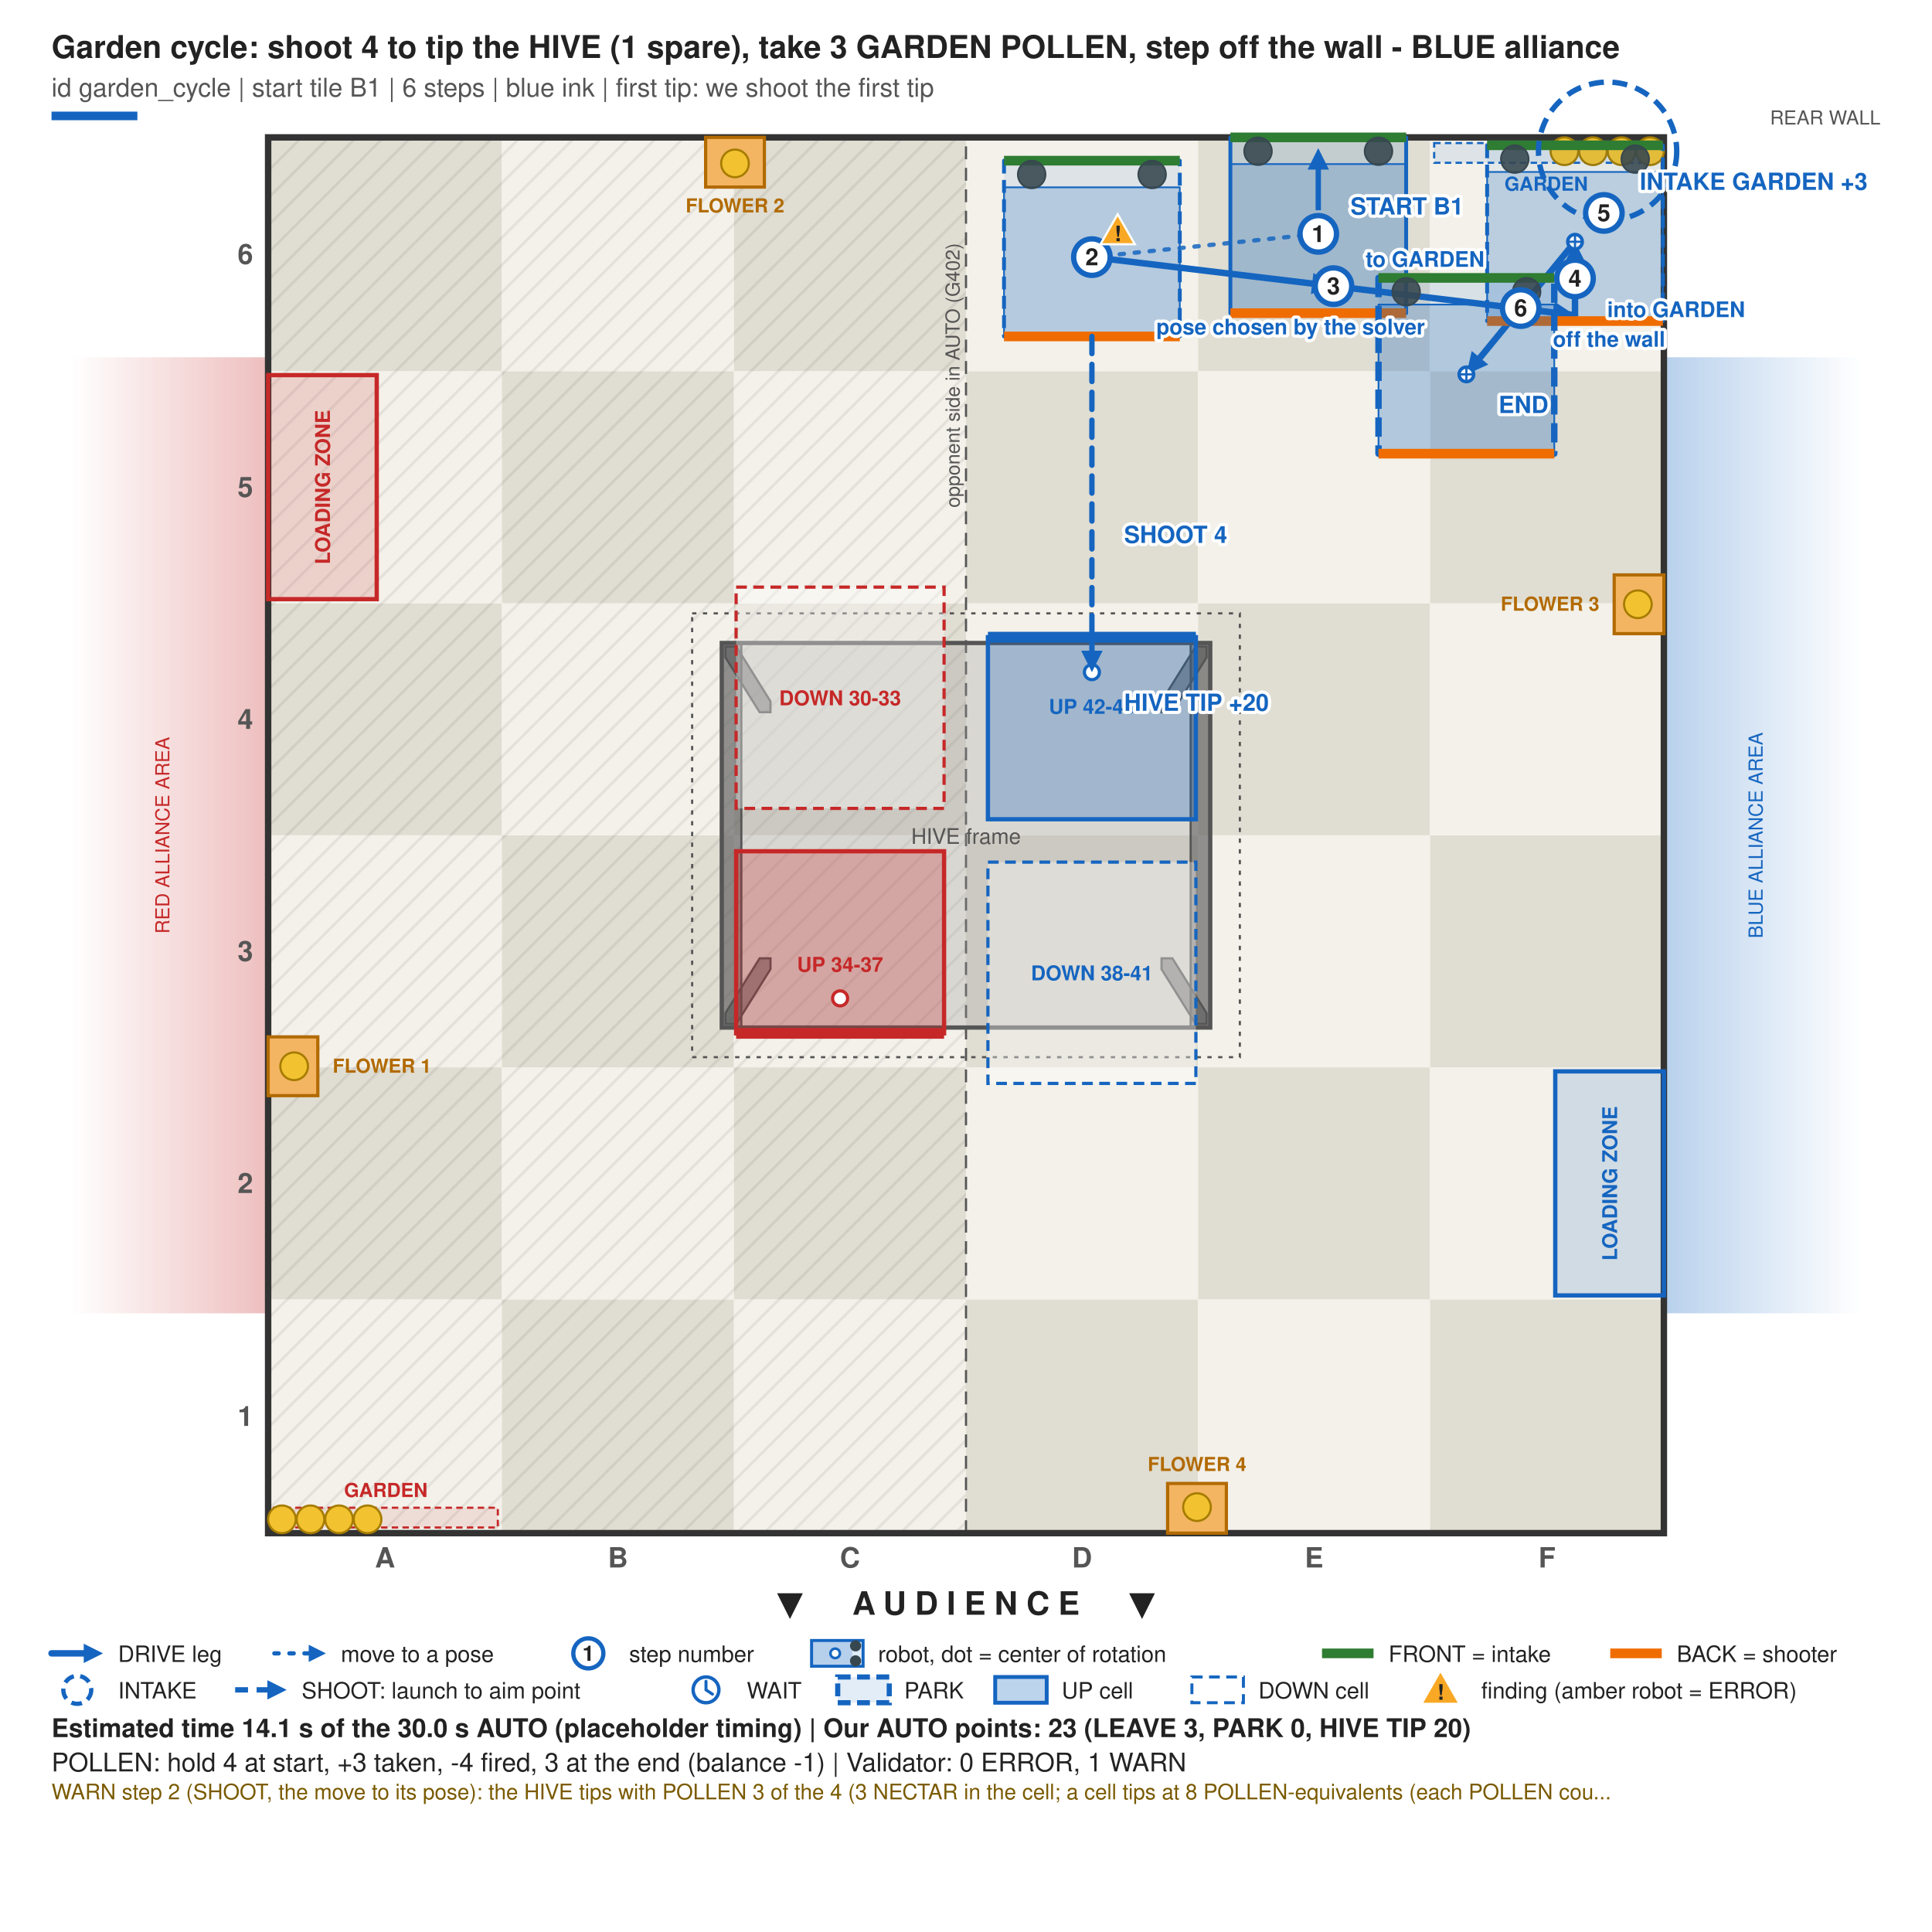
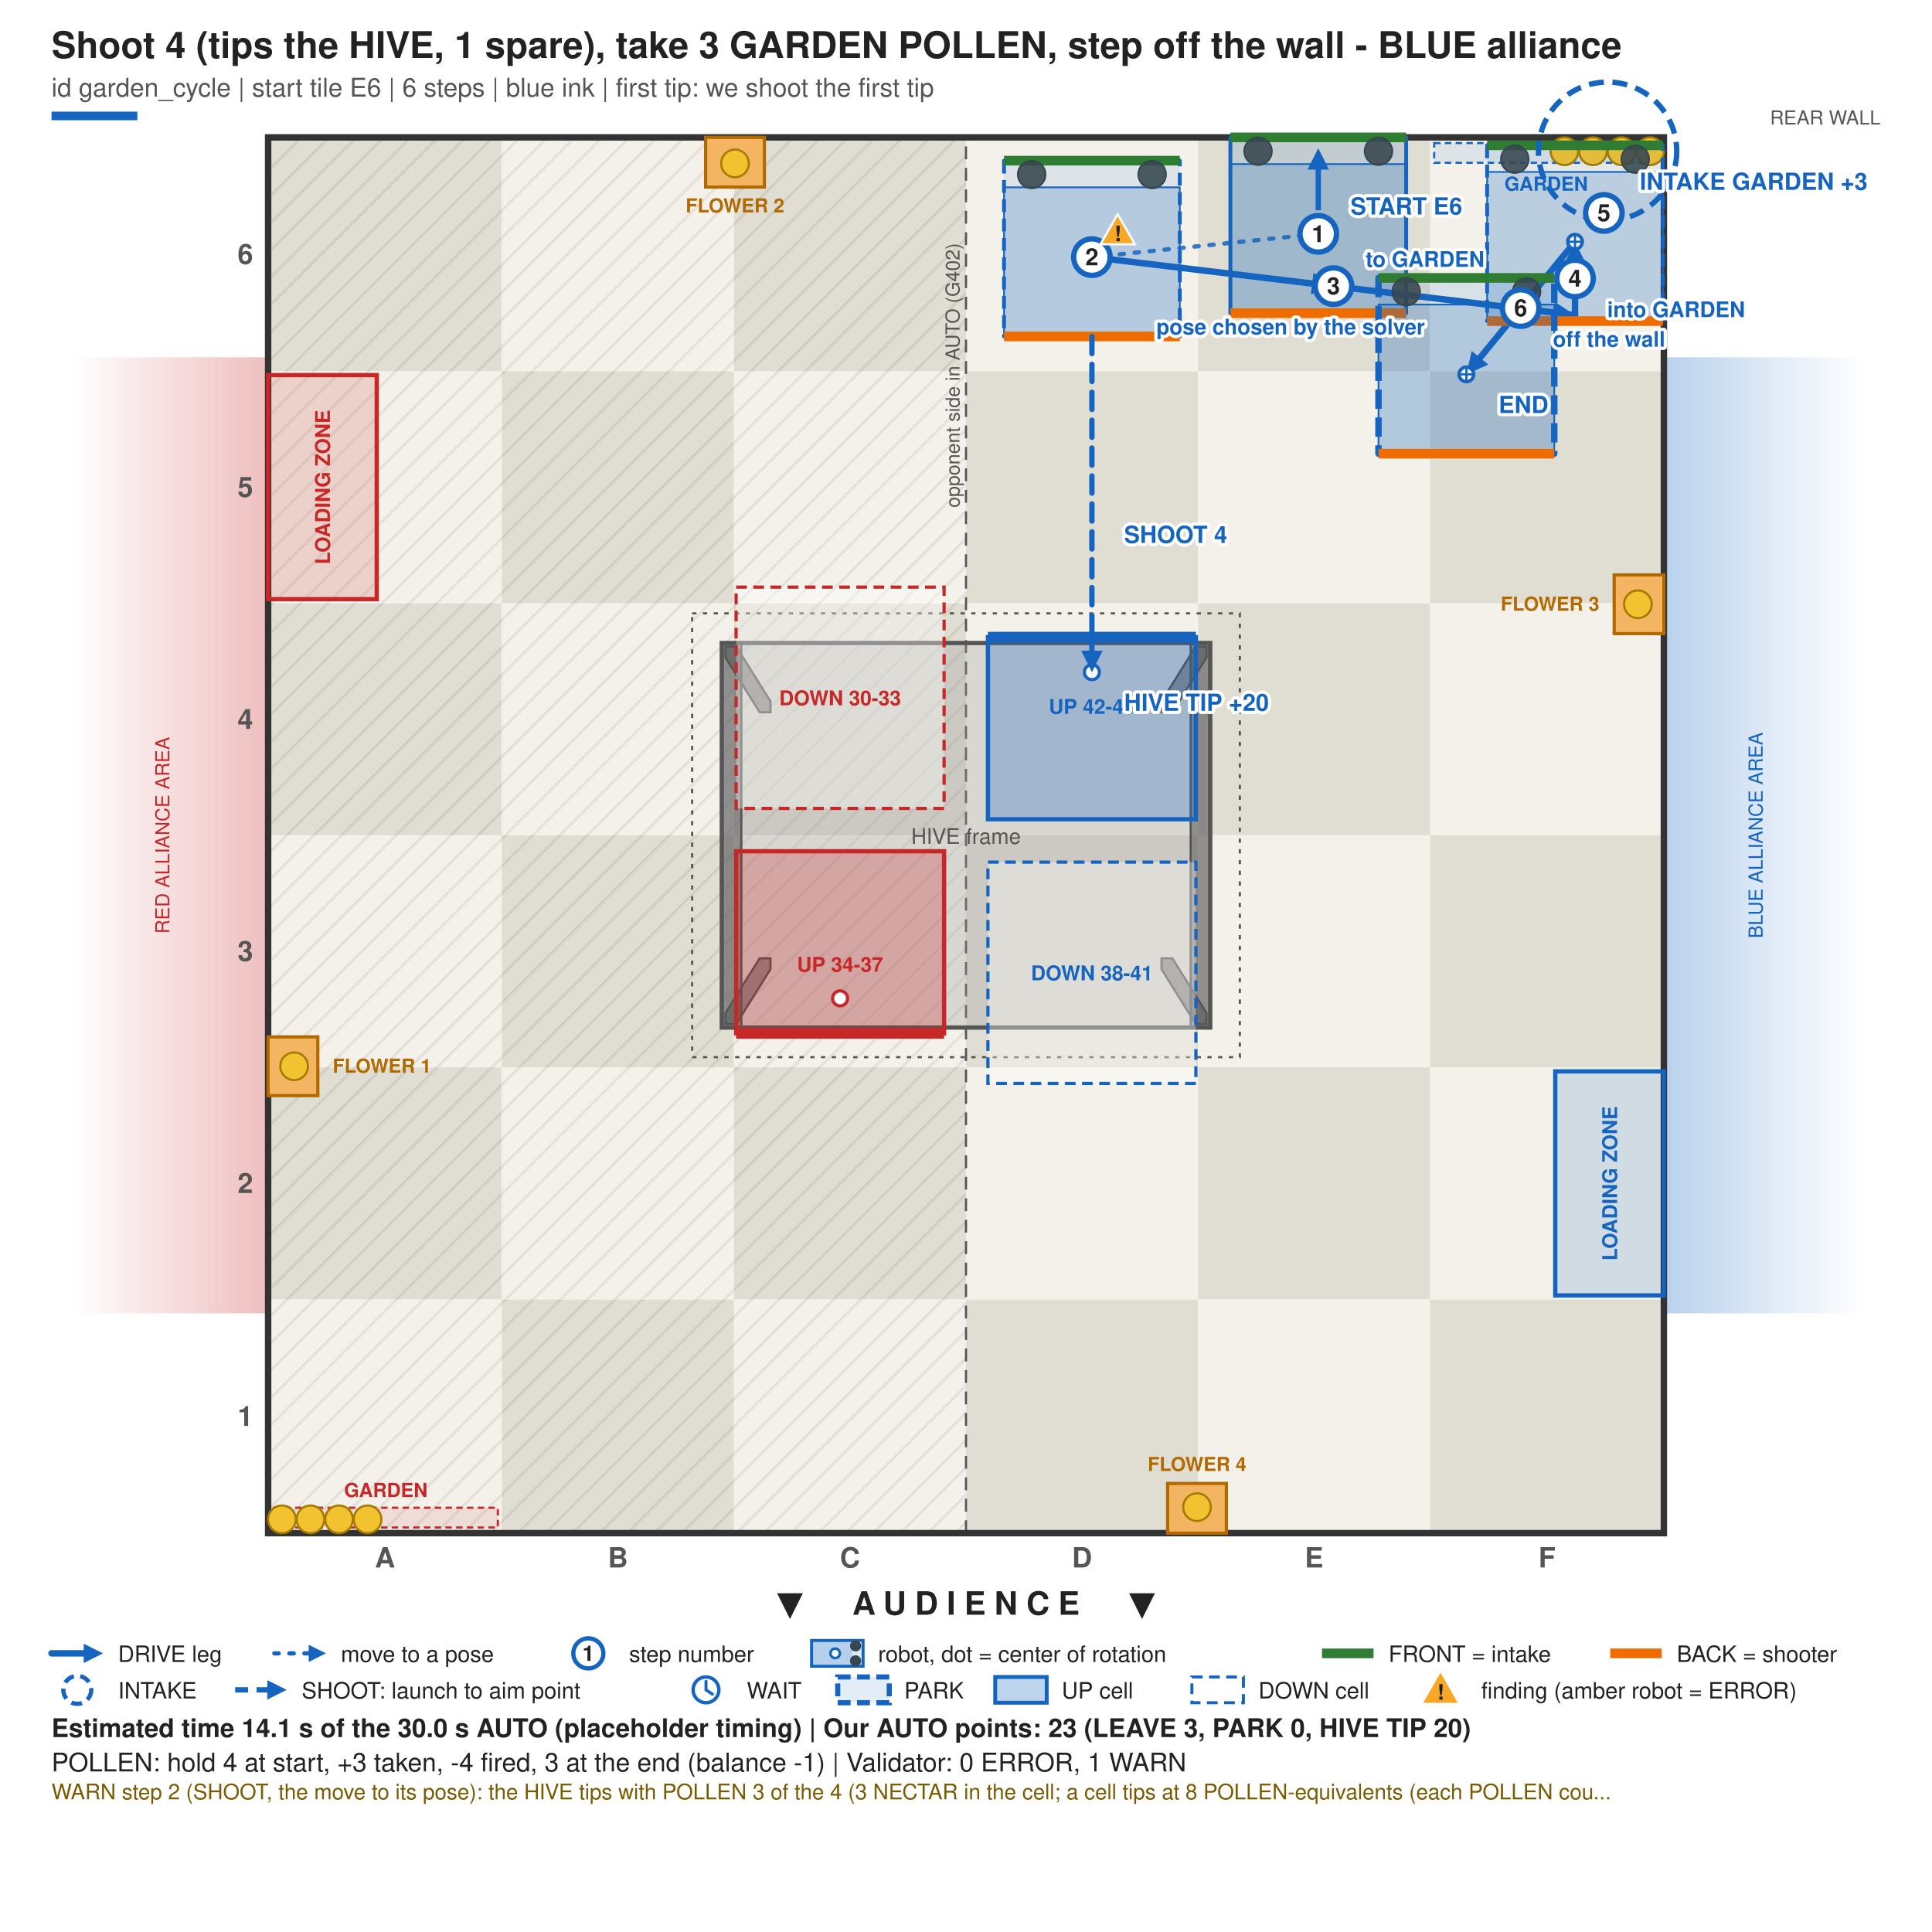
<svg xmlns="http://www.w3.org/2000/svg" viewBox="0 0 900 900" width="900" height="900" role="img" aria-labelledby="svg-title svg-desc" font-family="Helvetica, Arial, sans-serif">
  <defs>
    <linearGradient id="area-red" x1="1" y1="0" x2="0" y2="0">
      <stop offset="0" stop-color="#c62828" stop-opacity="0.30" />
      <stop offset="1" stop-color="#c62828" stop-opacity="0" />
    </linearGradient>
    <linearGradient id="area-blue" x1="0" y1="0" x2="1" y2="0">
      <stop offset="0" stop-color="#1565c0" stop-opacity="0.30" />
      <stop offset="1" stop-color="#1565c0" stop-opacity="0" />
    </linearGradient>
    <pattern id="opponent-hatch" width="9" height="9" patternUnits="userSpaceOnUse" patternTransform="rotate(45)">
      <line x1="0" y1="0" x2="0" y2="9" stroke="#000000" stroke-opacity="0.07" stroke-width="2.5" />
    </pattern>
  </defs>
  <rect id="background" x="0" y="0" width="900" height="900" fill="#ffffff" />
-   <text id="title" x="24" y="27" font-size="14.63" font-weight="bold" fill="#222222">Garden cycle: shoot 4 to tip the HIVE (1 spare), take 3 GARDEN POLLEN, step off the wall - BLUE alliance</text>
-   <text id="subtitle" x="24" y="45" font-size="12" fill="#555555">id garden_cycle  |  start tile B1  |  6 steps  |  blue ink  |  first tip: we shoot the first tip</text>
+   <text id="title" x="24" y="27" font-size="17.09" font-weight="bold" fill="#222222">Shoot 4 (tips the HIVE, 1 spare), take 3 GARDEN POLLEN, step off the wall - BLUE alliance</text>
+   <text id="subtitle" x="24" y="45" font-size="12" fill="#555555">id garden_cycle  |  start tile E6  |  6 steps  |  blue ink  |  first tip: we shoot the first tip</text>
  <rect x="24" y="52" width="40" height="4" fill="#1565c0" />
  <g id="field">
    <rect class="alliance-area" data-alliance="RED" x="32.9" y="166.43" width="92" height="445.37" fill="url(#area-red)" />
    <rect class="alliance-area" data-alliance="BLUE" x="775.1" y="166.43" width="92" height="445.37" fill="url(#area-blue)" />
    <text x="78.9" y="389.12" font-size="9" fill="#c62828" text-anchor="middle" transform="rotate(-90 78.9 389.12)">RED ALLIANCE AREA</text>
    <text x="821.1" y="389.12" font-size="9" fill="#1565c0" text-anchor="middle" transform="rotate(-90 821.1 389.12)">BLUE ALLIANCE AREA</text>
    <rect class="tile" data-tile="A1" x="124.9" y="605.3" width="108.9" height="108.9" fill="#f3f1ea" />
    <rect class="tile" data-tile="A2" x="124.9" y="497.2" width="108.9" height="108.1" fill="#e0ddd2" />
    <rect class="tile" data-tile="A3" x="124.9" y="389.1" width="108.9" height="108.1" fill="#f3f1ea" />
    <rect class="tile" data-tile="A4" x="124.9" y="281" width="108.9" height="108.1" fill="#e0ddd2" />
    <rect class="tile" data-tile="A5" x="124.9" y="172.9" width="108.9" height="108.1" fill="#f3f1ea" />
    <rect class="tile" data-tile="A6" x="124.9" y="64" width="108.9" height="108.9" fill="#e0ddd2" />
    <rect class="tile" data-tile="B1" x="233.8" y="605.3" width="108.1" height="108.9" fill="#e0ddd2" />
    <rect class="tile" data-tile="B2" x="233.8" y="497.2" width="108.1" height="108.1" fill="#f3f1ea" />
    <rect class="tile" data-tile="B3" x="233.8" y="389.1" width="108.1" height="108.1" fill="#e0ddd2" />
    <rect class="tile" data-tile="B4" x="233.8" y="281" width="108.1" height="108.1" fill="#f3f1ea" />
    <rect class="tile" data-tile="B5" x="233.8" y="172.9" width="108.1" height="108.1" fill="#e0ddd2" />
    <rect class="tile" data-tile="B6" x="233.8" y="64" width="108.1" height="108.9" fill="#f3f1ea" />
    <rect class="tile" data-tile="C1" x="341.9" y="605.3" width="108.1" height="108.9" fill="#f3f1ea" />
    <rect class="tile" data-tile="C2" x="341.9" y="497.2" width="108.1" height="108.1" fill="#e0ddd2" />
    <rect class="tile" data-tile="C3" x="341.9" y="389.1" width="108.1" height="108.1" fill="#f3f1ea" />
    <rect class="tile" data-tile="C4" x="341.9" y="281" width="108.1" height="108.1" fill="#e0ddd2" />
    <rect class="tile" data-tile="C5" x="341.9" y="172.9" width="108.1" height="108.1" fill="#f3f1ea" />
    <rect class="tile" data-tile="C6" x="341.9" y="64" width="108.1" height="108.9" fill="#e0ddd2" />
    <rect class="tile" data-tile="D1" x="450" y="605.3" width="108.1" height="108.9" fill="#e0ddd2" />
    <rect class="tile" data-tile="D2" x="450" y="497.2" width="108.1" height="108.1" fill="#f3f1ea" />
    <rect class="tile" data-tile="D3" x="450" y="389.1" width="108.1" height="108.1" fill="#e0ddd2" />
    <rect class="tile" data-tile="D4" x="450" y="281" width="108.1" height="108.1" fill="#f3f1ea" />
    <rect class="tile" data-tile="D5" x="450" y="172.9" width="108.1" height="108.1" fill="#e0ddd2" />
    <rect class="tile" data-tile="D6" x="450" y="64" width="108.1" height="108.9" fill="#f3f1ea" />
    <rect class="tile" data-tile="E1" x="558.1" y="605.3" width="108.1" height="108.9" fill="#f3f1ea" />
    <rect class="tile" data-tile="E2" x="558.1" y="497.2" width="108.1" height="108.1" fill="#e0ddd2" />
    <rect class="tile" data-tile="E3" x="558.1" y="389.1" width="108.1" height="108.1" fill="#f3f1ea" />
    <rect class="tile" data-tile="E4" x="558.1" y="281" width="108.1" height="108.1" fill="#e0ddd2" />
    <rect class="tile" data-tile="E5" x="558.1" y="172.9" width="108.1" height="108.1" fill="#f3f1ea" />
    <rect class="tile" data-tile="E6" x="558.1" y="64" width="108.1" height="108.9" fill="#e0ddd2" />
    <rect class="tile" data-tile="F1" x="666.2" y="605.3" width="108.9" height="108.9" fill="#e0ddd2" />
    <rect class="tile" data-tile="F2" x="666.2" y="497.2" width="108.9" height="108.1" fill="#f3f1ea" />
    <rect class="tile" data-tile="F3" x="666.2" y="389.1" width="108.9" height="108.1" fill="#e0ddd2" />
    <rect class="tile" data-tile="F4" x="666.2" y="281" width="108.9" height="108.1" fill="#f3f1ea" />
    <rect class="tile" data-tile="F5" x="666.2" y="172.9" width="108.9" height="108.1" fill="#e0ddd2" />
    <rect class="tile" data-tile="F6" x="666.2" y="64" width="108.9" height="108.9" fill="#f3f1ea" />
    <rect id="opponent-side" x="124.9" y="64" width="325.1" height="650.2" fill="url(#opponent-hatch)" />
    <line id="side-line" x1="450" y1="714.2" x2="450" y2="64" stroke="#555555" stroke-width="1" stroke-dasharray="6 4" />
    <text id="opponent-label" x="447" y="174.86" font-size="9" fill="#555555" text-anchor="middle" transform="rotate(-90 447 174.86)">opponent side in AUTO (G402)</text>
    <text class="tile-label" x="179.35" y="730.2" font-size="13" font-weight="bold" text-anchor="middle" fill="#555555">A</text>
    <text class="tile-label" x="287.85" y="730.2" font-size="13" font-weight="bold" text-anchor="middle" fill="#555555">B</text>
    <text class="tile-label" x="395.95" y="730.2" font-size="13" font-weight="bold" text-anchor="middle" fill="#555555">C</text>
    <text class="tile-label" x="504.05" y="730.2" font-size="13" font-weight="bold" text-anchor="middle" fill="#555555">D</text>
    <text class="tile-label" x="612.15" y="730.2" font-size="13" font-weight="bold" text-anchor="middle" fill="#555555">E</text>
    <text class="tile-label" x="720.65" y="730.2" font-size="13" font-weight="bold" text-anchor="middle" fill="#555555">F</text>
    <text class="tile-label" x="117.9" y="664.25" font-size="13" font-weight="bold" text-anchor="end" fill="#555555">1</text>
    <text class="tile-label" x="117.9" y="555.75" font-size="13" font-weight="bold" text-anchor="end" fill="#555555">2</text>
    <text class="tile-label" x="117.9" y="447.65" font-size="13" font-weight="bold" text-anchor="end" fill="#555555">3</text>
    <text class="tile-label" x="117.9" y="339.55" font-size="13" font-weight="bold" text-anchor="end" fill="#555555">4</text>
    <text class="tile-label" x="117.9" y="231.45" font-size="13" font-weight="bold" text-anchor="end" fill="#555555">5</text>
    <text class="tile-label" x="117.9" y="122.95" font-size="13" font-weight="bold" text-anchor="end" fill="#555555">6</text>
    <rect id="field-border" x="124.9" y="64" width="650.2" height="650.2" fill="none" stroke="#333333" stroke-width="3" />
  </g>
  <g id="structures">
    <rect id="hive-frame" x="336.23" y="299.53" width="227.54" height="179.14" fill="#9a9a9a" fill-opacity="0.30" stroke="#555555" stroke-width="2" />
    <rect id="hive-keepout" x="322.43" y="285.73" width="255.14" height="206.74" fill="none" stroke="#555555" stroke-width="1" stroke-dasharray="2 3" />
    <g id="hive-solid">
      <polygon class="hive-foot" points="336.23,478.67 345.35,478.67 345.35,299.53 336.23,299.53" fill="#555555" fill-opacity="0.55" stroke="#555555" stroke-width="1" />
      <polygon class="hive-foot" points="554.65,478.67 563.77,478.67 563.77,299.53 554.65,299.53" fill="#555555" fill-opacity="0.55" stroke="#555555" stroke-width="1" />
      <polygon class="hive-foot" points="337.94,477.01 343,477.01 358.92,451.48 358.92,446.42 353.86,446.42 337.94,471.95" fill="#555555" fill-opacity="0.55" stroke="#555555" stroke-width="1" />
      <polygon class="hive-foot" points="337.94,306.25 353.86,331.78 358.92,331.78 358.92,326.72 343,301.19 337.94,301.19" fill="#555555" fill-opacity="0.55" stroke="#555555" stroke-width="1" />
      <polygon class="hive-foot" points="541.08,451.48 557,477.01 562.06,477.01 562.06,471.95 546.14,446.42 541.08,446.42" fill="#555555" fill-opacity="0.55" stroke="#555555" stroke-width="1" />
      <polygon class="hive-foot" points="541.08,331.78 546.14,331.78 562.06,306.25 562.06,301.19 557,301.19 541.08,326.72" fill="#555555" fill-opacity="0.55" stroke="#555555" stroke-width="1" />
    </g>
    <text x="450" y="393.1" font-size="10" fill="#555555" text-anchor="middle">HIVE frame</text>
    <g class="hive" data-alliance="RED">
      <g class="cell cell-down" data-alliance="RED" data-side="REAR">
        <rect x="342.91" y="273.5" width="96.88" height="103.09" fill="#ffffff" fill-opacity="0.35" stroke="#c62828" stroke-width="1.5" stroke-dasharray="5 3" />
        <text x="391.35" y="328.55" font-size="9.5" font-weight="bold" fill="#c62828" text-anchor="middle">DOWN 30-33</text>
      </g>
      <g class="cell cell-up" data-alliance="RED" data-side="AUDIENCE">
        <rect x="342.91" y="396.55" width="96.88" height="84.82" fill="#c62828" fill-opacity="0.28" stroke="#c62828" stroke-width="2" />
        <line class="cell-opening" x1="342.91" y1="481.38" x2="439.79" y2="481.38" stroke="#c62828" stroke-width="5" />
        <circle class="aim-point" cx="391.35" cy="465.08" r="3.5" fill="#ffffff" stroke="#c62828" stroke-width="1.5" />
        <text x="391.35" y="452.68" font-size="9.5" font-weight="bold" fill="#c62828" text-anchor="middle">UP 34-37</text>
      </g>
    </g>
    <g class="hive" data-alliance="BLUE">
      <g class="cell cell-down" data-alliance="BLUE" data-side="AUDIENCE">
        <rect x="460.21" y="401.61" width="96.88" height="103.09" fill="#ffffff" fill-opacity="0.35" stroke="#1565c0" stroke-width="1.5" stroke-dasharray="5 3" />
        <text x="508.65" y="456.66" font-size="9.5" font-weight="bold" fill="#1565c0" text-anchor="middle">DOWN 38-41</text>
      </g>
      <g class="cell cell-up" data-alliance="BLUE" data-side="REAR">
        <rect x="460.21" y="296.82" width="96.88" height="84.82" fill="#1565c0" fill-opacity="0.28" stroke="#1565c0" stroke-width="2" />
        <line class="cell-opening" x1="460.21" y1="296.82" x2="557.09" y2="296.82" stroke="#1565c0" stroke-width="5" />
        <circle class="aim-point" cx="508.65" cy="313.12" r="3.5" fill="#ffffff" stroke="#1565c0" stroke-width="1.5" />
        <text x="508.65" y="332.52" font-size="9.5" font-weight="bold" fill="#1565c0" text-anchor="middle">UP 42-45</text>
      </g>
    </g>
    <g class="flower" data-flower="1">
      <rect x="124.9" y="483.02" width="23.15" height="27.37" fill="#f3b562" stroke="#b26a00" stroke-width="1.5" />
      <circle cx="137.02" cy="496.71" r="6.44" fill="#f2c230" stroke="#a67c00" stroke-width="1" />
      <text x="154.95" y="499.71" font-size="9" fill="#b26a00" font-weight="bold" text-anchor="start">FLOWER 1</text>
    </g>
    <g class="flower" data-flower="2">
      <rect x="328.71" y="64" width="27.37" height="23.15" fill="#f3b562" stroke="#b26a00" stroke-width="1.5" />
      <circle cx="342.39" cy="76.12" r="6.44" fill="#f2c230" stroke="#a67c00" stroke-width="1" />
      <text x="342.39" y="98.95" font-size="9" fill="#b26a00" font-weight="bold" text-anchor="middle">FLOWER 2</text>
    </g>
    <g class="flower" data-flower="3">
      <rect x="751.95" y="267.81" width="23.15" height="27.37" fill="#f3b562" stroke="#b26a00" stroke-width="1.5" />
      <circle cx="762.98" cy="281.49" r="6.44" fill="#f2c230" stroke="#a67c00" stroke-width="1" />
      <text x="745.05" y="284.49" font-size="9" fill="#b26a00" font-weight="bold" text-anchor="end">FLOWER 3</text>
    </g>
    <g class="flower" data-flower="4">
      <rect x="543.92" y="691.05" width="27.37" height="23.15" fill="#f3b562" stroke="#b26a00" stroke-width="1.5" />
      <circle cx="557.61" cy="702.08" r="6.44" fill="#f2c230" stroke="#a67c00" stroke-width="1" />
      <text x="557.61" y="685.25" font-size="9" fill="#b26a00" font-weight="bold" text-anchor="middle">FLOWER 4</text>
    </g>
    <g class="garden" data-alliance="RED">
      <rect x="127.54" y="702.36" width="104.37" height="9.2" fill="#c62828" fill-opacity="0.10" stroke="#c62828" stroke-width="1" stroke-dasharray="3 2" />
      <circle class="pollen" cx="131.34" cy="707.76" r="6.44" fill="#f2c230" stroke="#a67c00" stroke-width="1" />
      <circle class="pollen" cx="144.63" cy="707.76" r="6.44" fill="#f2c230" stroke="#a67c00" stroke-width="1" />
      <circle class="pollen" cx="157.93" cy="707.76" r="6.44" fill="#f2c230" stroke="#a67c00" stroke-width="1" />
      <circle class="pollen" cx="171.22" cy="707.76" r="6.44" fill="#f2c230" stroke="#a67c00" stroke-width="1" />
      <text x="179.73" y="697.36" font-size="9" fill="#c62828" text-anchor="middle" font-weight="bold">GARDEN</text>
    </g>
    <g class="loading-zone" data-alliance="RED">
      <rect x="124.9" y="174.74" width="50.6" height="104.37" fill="#c62828" fill-opacity="0.16" stroke="#c62828" stroke-width="2" />
      <text x="150.2" y="230.43" font-size="9.5" font-weight="bold" fill="#c62828" text-anchor="middle" transform="rotate(-90 150.2 226.93)">LOADING ZONE</text>
    </g>
    <g class="garden" data-alliance="BLUE">
      <rect x="668.09" y="66.64" width="104.37" height="9.2" fill="#1565c0" fill-opacity="0.10" stroke="#1565c0" stroke-width="1" stroke-dasharray="3 2" />
      <circle class="pollen" cx="768.66" cy="70.44" r="6.44" fill="#f2c230" stroke="#a67c00" stroke-width="1" />
      <circle class="pollen" cx="755.37" cy="70.44" r="6.44" fill="#f2c230" stroke="#a67c00" stroke-width="1" />
      <circle class="pollen" cx="742.07" cy="70.44" r="6.44" fill="#f2c230" stroke="#a67c00" stroke-width="1" />
      <circle class="pollen" cx="728.78" cy="70.44" r="6.44" fill="#f2c230" stroke="#a67c00" stroke-width="1" />
      <text x="720.27" y="88.84" font-size="9" fill="#1565c0" text-anchor="middle" font-weight="bold">GARDEN</text>
    </g>
    <g class="loading-zone" data-alliance="BLUE">
      <rect x="724.5" y="499.09" width="50.6" height="104.37" fill="#1565c0" fill-opacity="0.16" stroke="#1565c0" stroke-width="2" />
      <text x="749.8" y="554.77" font-size="9.5" font-weight="bold" fill="#1565c0" text-anchor="middle" transform="rotate(-90 749.8 551.27)">LOADING ZONE</text>
    </g>
    <text id="audience-label" x="450" y="752.2" font-size="15" font-weight="bold" letter-spacing="4" text-anchor="middle" fill="#222222">AUDIENCE</text>
    <polygon class="compass-arrow" points="362,742.2 374,742.2 368,754.2" fill="#222222" />
    <polygon class="compass-arrow" points="526,742.2 538,742.2 532,754.2" fill="#222222" />
    <text x="876" y="58" font-size="9" fill="#555555" text-anchor="end">REAR WALL</text>
  </g>
  <g id="route" data-ink="#1565c0" data-alliance="BLUE" data-route="garden_cycle">
    <g class="approach" data-step="2">
      <line x1="614.1" y1="108.94" x2="508.65" y2="119.78" stroke="#1565c0" stroke-width="2" stroke-dasharray="2 5" stroke-linecap="round" opacity="0.85" />
      <polygon class="arrowhead" points="508.65,119.78 516.2,114.98 517.02,122.94" fill="#1565c0" />
    </g>
    <g class="drive-leg" data-step="3" data-mode="CONSTANT">
      <path class="leg" d="M 508.65 119.78 L 733.7 146.8" fill="none" stroke="#1565c0" stroke-width="3" stroke-linecap="round" stroke-linejoin="round" />
      <polygon class="arrowhead" points="621.18,133.29 610.65,137.06 611.84,127.13" fill="#1565c0" />
      <polygon class="arrowhead" points="733.7,146.8 723.18,150.57 724.37,140.64" fill="#1565c0" />
    </g>
    <g class="drive-leg" data-step="4" data-mode="CONSTANT">
      <path class="leg" d="M 733.7 146.8 L 733.7 112.62" fill="none" stroke="#1565c0" stroke-width="3" stroke-linecap="round" stroke-linejoin="round" />
      <polygon class="arrowhead" points="733.7,112.62 738.7,122.62 728.7,122.62" fill="#1565c0" />
    </g>
    <g class="drive-leg" data-step="6" data-mode="CONSTANT">
      <path class="leg" d="M 733.7 112.62 L 683.1 174.4" fill="none" stroke="#1565c0" stroke-width="3" stroke-linecap="round" stroke-linejoin="round" />
      <polygon class="arrowhead" points="683.1,174.4 685.57,163.5 693.3,169.83" fill="#1565c0" />
    </g>
    <g id="start-footprint" class="footprint start" data-step="1">
      <polygon class="outline" points="573.16,64 573.16,145.88 655.04,145.88 655.04,64" fill="#1565c0" fill-opacity="0.14" stroke="#1565c0" stroke-width="1.8" stroke-linejoin="round" />
      <polygon class="chassis" points="573.16,76.42 573.16,145.88 655.04,145.88 655.04,76.42" fill="#1565c0" fill-opacity="0.2" stroke="#1565c0" stroke-width="0.8" stroke-linejoin="round" />
      <line class="front-edge" x1="573.16" y1="64" x2="655.04" y2="64" stroke="#2e7d32" stroke-width="4.5" />
      <line class="back-edge" x1="573.16" y1="145.88" x2="655.04" y2="145.88" stroke="#ef6c00" stroke-width="4.5" />
      <circle class="wheel" data-wheel="LEFT" cx="586.04" cy="70.44" r="6.44" fill="#37474f" fill-opacity="0.88" stroke="#37474f" stroke-width="0.8" />
      <circle class="wheel" data-wheel="RIGHT" cx="642.16" cy="70.44" r="6.44" fill="#37474f" fill-opacity="0.88" stroke="#37474f" stroke-width="0.8" />
      <g class="pose-point" data-x="106.35" data-y="131.58">
        <circle cx="614.1" cy="108.94" r="3.4" fill="#ffffff" fill-opacity="0.92" stroke="#1565c0" stroke-width="1.6" />
        <line x1="610.7" y1="108.94" x2="617.5" y2="108.94" stroke="#1565c0" stroke-width="1" />
        <line x1="614.1" y1="105.54" x2="614.1" y2="112.34" stroke="#1565c0" stroke-width="1" />
      </g>
      <line class="heading-arrow" x1="614.1" y1="97.94" x2="614.1" y2="77" stroke="#1565c0" stroke-width="2.5" />
      <polygon class="arrowhead" points="614.1,69 619.1,79 609.1,79" fill="#1565c0" />
    </g>
    <g class="shoot-pose" data-step="2" data-nominal="true">
      <polygon class="outline" points="467.71,74.84 467.71,156.72 549.59,156.72 549.59,74.84" fill="#1565c0" fill-opacity="0.1" stroke="#1565c0" stroke-width="1.8" stroke-dasharray="6 3" stroke-linejoin="round" />
      <polygon class="chassis" points="467.71,87.26 467.71,156.72 549.59,156.72 549.59,87.26" fill="#1565c0" fill-opacity="0.2" stroke="#1565c0" stroke-width="0.8" stroke-linejoin="round" />
      <line class="front-edge" x1="467.71" y1="74.84" x2="549.59" y2="74.84" stroke="#2e7d32" stroke-width="4.5" />
      <line class="back-edge" x1="467.71" y1="156.72" x2="549.59" y2="156.72" stroke="#ef6c00" stroke-width="4.5" />
      <circle class="wheel" data-wheel="LEFT" cx="480.59" cy="81.28" r="6.44" fill="#37474f" fill-opacity="0.88" stroke="#37474f" stroke-width="0.8" />
      <circle class="wheel" data-wheel="RIGHT" cx="536.71" cy="81.28" r="6.44" fill="#37474f" fill-opacity="0.88" stroke="#37474f" stroke-width="0.8" />
      <g class="pose-point" data-x="83.42" data-y="129.22">
        <circle cx="508.65" cy="119.78" r="3.4" fill="#ffffff" fill-opacity="0.92" stroke="#1565c0" stroke-width="1.6" />
        <line x1="505.25" y1="119.78" x2="512.05" y2="119.78" stroke="#1565c0" stroke-width="1" />
        <line x1="508.65" y1="116.38" x2="508.65" y2="123.18" stroke="#1565c0" stroke-width="1" />
      </g>
      <line class="shot" x1="508.65" y1="156.72" x2="508.65" y2="304.12" stroke="#1565c0" stroke-width="2.5" stroke-dasharray="8 5" stroke-linecap="round" />
      <polygon class="arrowhead" points="508.65,313.12 503.65,303.12 513.65,303.12" fill="#1565c0" />
    </g>
    <g class="intake" data-step="5" data-source="GARDEN">
      <polygon class="outline" points="692.76,67.68 692.76,149.56 774.64,149.56 774.64,67.68" fill="#1565c0" fill-opacity="0.07" stroke="#1565c0" stroke-width="1.8" stroke-dasharray="6 3" stroke-linejoin="round" />
      <polygon class="chassis" points="692.76,80.1 692.76,149.56 774.64,149.56 774.64,80.1" fill="#1565c0" fill-opacity="0.2" stroke="#1565c0" stroke-width="0.8" stroke-linejoin="round" />
      <line class="front-edge" x1="692.76" y1="67.68" x2="774.64" y2="67.68" stroke="#2e7d32" stroke-width="4.5" />
      <line class="back-edge" x1="692.76" y1="149.56" x2="774.64" y2="149.56" stroke="#ef6c00" stroke-width="4.5" />
      <circle class="wheel" data-wheel="LEFT" cx="705.64" cy="74.12" r="6.44" fill="#37474f" fill-opacity="0.88" stroke="#37474f" stroke-width="0.8" />
      <circle class="wheel" data-wheel="RIGHT" cx="761.76" cy="74.12" r="6.44" fill="#37474f" fill-opacity="0.88" stroke="#37474f" stroke-width="0.8" />
      <g class="pose-point" data-x="132.35" data-y="130.78">
        <circle cx="733.7" cy="112.62" r="3.4" fill="#ffffff" fill-opacity="0.92" stroke="#1565c0" stroke-width="1.6" />
        <line x1="730.3" y1="112.62" x2="737.1" y2="112.62" stroke="#1565c0" stroke-width="1" />
        <line x1="733.7" y1="109.22" x2="733.7" y2="116.02" stroke="#1565c0" stroke-width="1" />
      </g>
      <circle class="intake-ring" cx="748.88" cy="70.44" r="32.2" fill="none" stroke="#1565c0" stroke-width="2.5" stroke-dasharray="7 4" />
    </g>
    <g class="end-outline" data-step="6">
      <polygon class="outline" points="642.16,129.46 642.16,211.34 724.04,211.34 724.04,129.46" fill="#1565c0" fill-opacity="0.12" stroke="#1565c0" stroke-width="3" stroke-dasharray="9 4" stroke-linejoin="round" />
      <polygon class="chassis" points="642.16,141.88 642.16,211.34 724.04,211.34 724.04,141.88" fill="#1565c0" fill-opacity="0.2" stroke="#1565c0" stroke-width="0.8" stroke-linejoin="round" />
      <line class="front-edge" x1="642.16" y1="129.46" x2="724.04" y2="129.46" stroke="#2e7d32" stroke-width="4.5" />
      <line class="back-edge" x1="642.16" y1="211.34" x2="724.04" y2="211.34" stroke="#ef6c00" stroke-width="4.5" />
      <circle class="wheel" data-wheel="LEFT" cx="655.04" cy="135.9" r="6.44" fill="#37474f" fill-opacity="0.88" stroke="#37474f" stroke-width="0.8" />
      <circle class="wheel" data-wheel="RIGHT" cx="711.16" cy="135.9" r="6.44" fill="#37474f" fill-opacity="0.88" stroke="#37474f" stroke-width="0.8" />
      <g class="pose-point" data-x="121.35" data-y="117.35">
        <circle cx="683.1" cy="174.4" r="3.4" fill="#ffffff" fill-opacity="0.92" stroke="#1565c0" stroke-width="1.6" />
        <line x1="679.7" y1="174.4" x2="686.5" y2="174.4" stroke="#1565c0" stroke-width="1" />
        <line x1="683.1" y1="171" x2="683.1" y2="177.8" stroke="#1565c0" stroke-width="1" />
      </g>
    </g>
    <g id="badges">
      <g class="badge" data-step="1" data-kind="START">
        <circle cx="614.1" cy="108.94" r="8.5" fill="#ffffff" stroke="#1565c0" stroke-width="2.5" />
        <text x="614.1" y="112.74" font-size="11" font-weight="bold" text-anchor="middle" fill="#222222">1</text>
      </g>
      <g class="badge" data-step="2" data-kind="SHOOT">
        <circle cx="508.65" cy="119.78" r="8.5" fill="#ffffff" stroke="#1565c0" stroke-width="2.5" />
        <text x="508.65" y="123.58" font-size="11" font-weight="bold" text-anchor="middle" fill="#222222">2</text>
      </g>
      <g class="badge" data-step="3" data-kind="DRIVE">
        <circle cx="621.18" cy="133.29" r="8.5" fill="#ffffff" stroke="#1565c0" stroke-width="2.5" />
        <text x="621.18" y="137.09" font-size="11" font-weight="bold" text-anchor="middle" fill="#222222">3</text>
      </g>
      <g class="badge" data-step="4" data-kind="DRIVE">
        <circle cx="733.7" cy="129.71" r="8.5" fill="#ffffff" stroke="#1565c0" stroke-width="2.5" />
        <text x="733.7" y="133.51" font-size="11" font-weight="bold" text-anchor="middle" fill="#222222">4</text>
      </g>
      <g class="badge" data-step="5" data-kind="INTAKE">
        <circle cx="747.14" cy="99.19" r="8.5" fill="#ffffff" stroke="#1565c0" stroke-width="2.5" />
        <text x="747.14" y="102.99" font-size="11" font-weight="bold" text-anchor="middle" fill="#222222">5</text>
      </g>
      <g class="badge" data-step="6" data-kind="DRIVE">
        <circle cx="708.4" cy="143.51" r="8.5" fill="#ffffff" stroke="#1565c0" stroke-width="2.5" />
        <text x="708.4" y="147.31" font-size="11" font-weight="bold" text-anchor="middle" fill="#222222">6</text>
      </g>
    </g>
    <g id="step-labels">
-       <text class="step-label" x="629.1" y="99.94" font-size="11" font-weight="bold" fill="#1565c0" text-anchor="start" stroke="#ffffff" stroke-width="3" stroke-linejoin="round" paint-order="stroke">START B1</text>
+       <text class="step-label" x="629.1" y="99.94" font-size="11" font-weight="bold" fill="#1565c0" text-anchor="start" stroke="#ffffff" stroke-width="3" stroke-linejoin="round" paint-order="stroke">START E6</text>
      <text class="step-label" x="523.65" y="252.92" font-size="11" font-weight="bold" fill="#1565c0" text-anchor="start" stroke="#ffffff" stroke-width="3" stroke-linejoin="round" paint-order="stroke">SHOOT 4</text>
      <text class="step-label" x="538.65" y="155.78" font-size="10" font-weight="bold" fill="#1565c0" text-anchor="start" stroke="#ffffff" stroke-width="3" stroke-linejoin="round" paint-order="stroke">pose chosen by the solver</text>
      <text class="step-label" x="523.65" y="331.12" font-size="11" font-weight="bold" fill="#1565c0" text-anchor="start" stroke="#ffffff" stroke-width="3" stroke-linejoin="round" paint-order="stroke">HIVE TIP +20</text>
      <text class="step-label" x="636.18" y="124.29" font-size="10" font-weight="bold" fill="#1565c0" text-anchor="start" stroke="#ffffff" stroke-width="3" stroke-linejoin="round" paint-order="stroke">to GARDEN</text>
      <text class="step-label" x="748.7" y="147.71" font-size="10" font-weight="bold" fill="#1565c0" text-anchor="start" stroke="#ffffff" stroke-width="3" stroke-linejoin="round" paint-order="stroke">into GARDEN</text>
      <text class="step-label" x="763.88" y="88.44" font-size="11" font-weight="bold" fill="#1565c0" text-anchor="start" stroke="#ffffff" stroke-width="3" stroke-linejoin="round" paint-order="stroke">INTAKE GARDEN +3</text>
      <text class="step-label" x="723.4" y="161.51" font-size="10" font-weight="bold" fill="#1565c0" text-anchor="start" stroke="#ffffff" stroke-width="3" stroke-linejoin="round" paint-order="stroke">off the wall</text>
      <text class="step-label" x="698.1" y="192.4" font-size="11" font-weight="bold" fill="#1565c0" text-anchor="start" stroke="#ffffff" stroke-width="3" stroke-linejoin="round" paint-order="stroke">END</text>
    </g>
    <g id="issue-marks">
      <g class="issue-mark" data-step="2" data-severity="WARN">
        <polygon points="520.65,99.78 528.65,113.78 512.65,113.78" fill="#f9a825" stroke="#ffffff" stroke-width="1" />
        <text x="520.65" y="112.38" font-size="10" font-weight="bold" text-anchor="middle" fill="#222222">!</text>
      </g>
    </g>
  </g>
  <g id="legend">
    <g class="legend-item" data-icon="drive">
      <line x1="24" y1="770.2" x2="40" y2="770.2" stroke="#1565c0" stroke-width="3" stroke-linecap="round" />
      <polygon class="arrowhead" points="48,770.2 39,774.7 39,765.7" fill="#1565c0" />
      <text x="55" y="774.2" font-size="10.5" fill="#222222">DRIVE leg</text>
    </g>
    <g class="legend-item" data-icon="approach">
      <line x1="127.81" y1="770.2" x2="143.81" y2="770.2" stroke="#1565c0" stroke-width="2" stroke-dasharray="2 5" stroke-linecap="round" />
      <polygon class="arrowhead" points="151.81,770.2 143.81,774.2 143.81,766.2" fill="#1565c0" />
      <text x="158.81" y="774.2" font-size="10.5" fill="#222222">move to a pose</text>
    </g>
    <g class="legend-item" data-icon="badge">
      <circle cx="274.07" cy="770.2" r="7" fill="#ffffff" stroke="#1565c0" stroke-width="2" />
      <text x="274.07" y="773.7" font-size="10" font-weight="bold" text-anchor="middle" fill="#222222">1</text>
      <text x="293.07" y="774.2" font-size="10.5" fill="#222222">step number</text>
    </g>
    <g class="legend-item" data-icon="robot">
      <rect x="378.06" y="764.2" width="24" height="12" fill="#1565c0" fill-opacity="0.14" stroke="#1565c0" stroke-width="1.4" />
      <rect x="378.06" y="764.2" width="19" height="12" fill="#1565c0" fill-opacity="0.2" />
      <circle cx="398.56" cy="766.7" r="2.6" fill="#37474f" />
      <circle cx="398.56" cy="773.7" r="2.6" fill="#37474f" />
      <circle cx="389.06" cy="770.2" r="2.2" fill="#ffffff" stroke="#1565c0" stroke-width="1.2" />
      <text x="409.06" y="774.2" font-size="10.5" fill="#222222">robot, dot = center of rotation</text>
    </g>
    <g class="legend-item" data-icon="front">
      <line x1="615.85" y1="770.2" x2="639.85" y2="770.2" stroke="#2e7d32" stroke-width="4.5" />
      <text x="646.85" y="774.2" font-size="10.5" fill="#222222">FRONT = intake</text>
    </g>
    <g class="legend-item" data-icon="back">
      <line x1="750.11" y1="770.2" x2="774.11" y2="770.2" stroke="#ef6c00" stroke-width="4.5" />
      <text x="781.11" y="774.2" font-size="10.5" fill="#222222">BACK = shooter</text>
    </g>
    <g class="legend-item" data-icon="intake">
      <circle cx="36" cy="787.2" r="6.5" fill="none" stroke="#1565c0" stroke-width="2" stroke-dasharray="5 3" />
      <text x="55" y="791.2" font-size="10.5" fill="#222222">INTAKE</text>
    </g>
    <g class="legend-item" data-icon="shoot">
      <line x1="109.54" y1="787.2" x2="125.54" y2="787.2" stroke="#1565c0" stroke-width="2.5" stroke-dasharray="6 4" />
      <polygon class="arrowhead" points="133.54,787.2 124.54,791.7 124.54,782.7" fill="#1565c0" />
      <text x="140.54" y="791.2" font-size="10.5" fill="#222222">SHOOT: launch to aim point</text>
    </g>
    <g class="legend-item" data-icon="wait">
      <circle cx="328.88" cy="787.2" r="6" fill="#ffffff" stroke="#1565c0" stroke-width="1.6" />
      <polyline points="328.88,783.2 328.88,787.2 331.88,789.2" fill="none" stroke="#1565c0" stroke-width="1.4" stroke-linecap="round" />
      <text x="347.88" y="791.2" font-size="10.5" fill="#222222">WAIT</text>
    </g>
    <g class="legend-item" data-icon="park">
      <rect x="390.24" y="781.2" width="24" height="12" fill="#1565c0" fill-opacity="0.12" stroke="#1565c0" stroke-width="2.4" stroke-dasharray="6 3" />
      <text x="421.24" y="791.2" font-size="10.5" fill="#222222">PARK</text>
    </g>
    <g class="legend-item" data-icon="up">
      <rect x="463.6" y="781.2" width="24" height="12" fill="#1565c0" fill-opacity="0.28" stroke="#1565c0" stroke-width="1.8" />
      <text x="494.6" y="791.2" font-size="10.5" fill="#222222">UP cell</text>
    </g>
    <g class="legend-item" data-icon="down">
      <rect x="555.23" y="781.2" width="24" height="12" fill="#ffffff" fill-opacity="0.35" stroke="#1565c0" stroke-width="1.4" stroke-dasharray="5 3" />
      <text x="586.23" y="791.2" font-size="10.5" fill="#222222">DOWN cell</text>
    </g>
    <g class="legend-item" data-icon="issue">
      <polygon points="671.04,779.2 679.04,793.2 663.04,793.2" fill="#f9a825" />
      <text x="671.04" y="791.8" font-size="10" font-weight="bold" text-anchor="middle" fill="#222222">!</text>
      <text x="690.04" y="791.2" font-size="10.5" fill="#222222">finding (amber robot = ERROR)</text>
    </g>
  </g>
  <g id="footer">
    <text id="footer-metrics" x="24" y="809.2" font-size="12" font-weight="bold" fill="#222222">Estimated time 14.1 s of the 30.0 s AUTO (placeholder timing)   |   Our AUTO points: 23  (LEAVE 3, PARK 0, HIVE TIP 20)</text>
    <text id="footer-pollen" x="24" y="825.2" font-size="12" fill="#222222">POLLEN: hold 4 at start, +3 taken, -4 fired, 3 at the end (balance -1)   |   Validator: 0 ERROR, 1 WARN</text>
    <g class="issue-line" data-severity="WARN">
      <text x="24" y="838.2" font-size="10" fill="#7a5a00">WARN step 2 (SHOOT, the move to its pose): the HIVE tips with POLLEN 3 of the 4 (3 NECTAR in the cell; a cell tips at 8 POLLEN-equivalents (each POLLEN cou...</text>
    </g>
  </g>
</svg>
